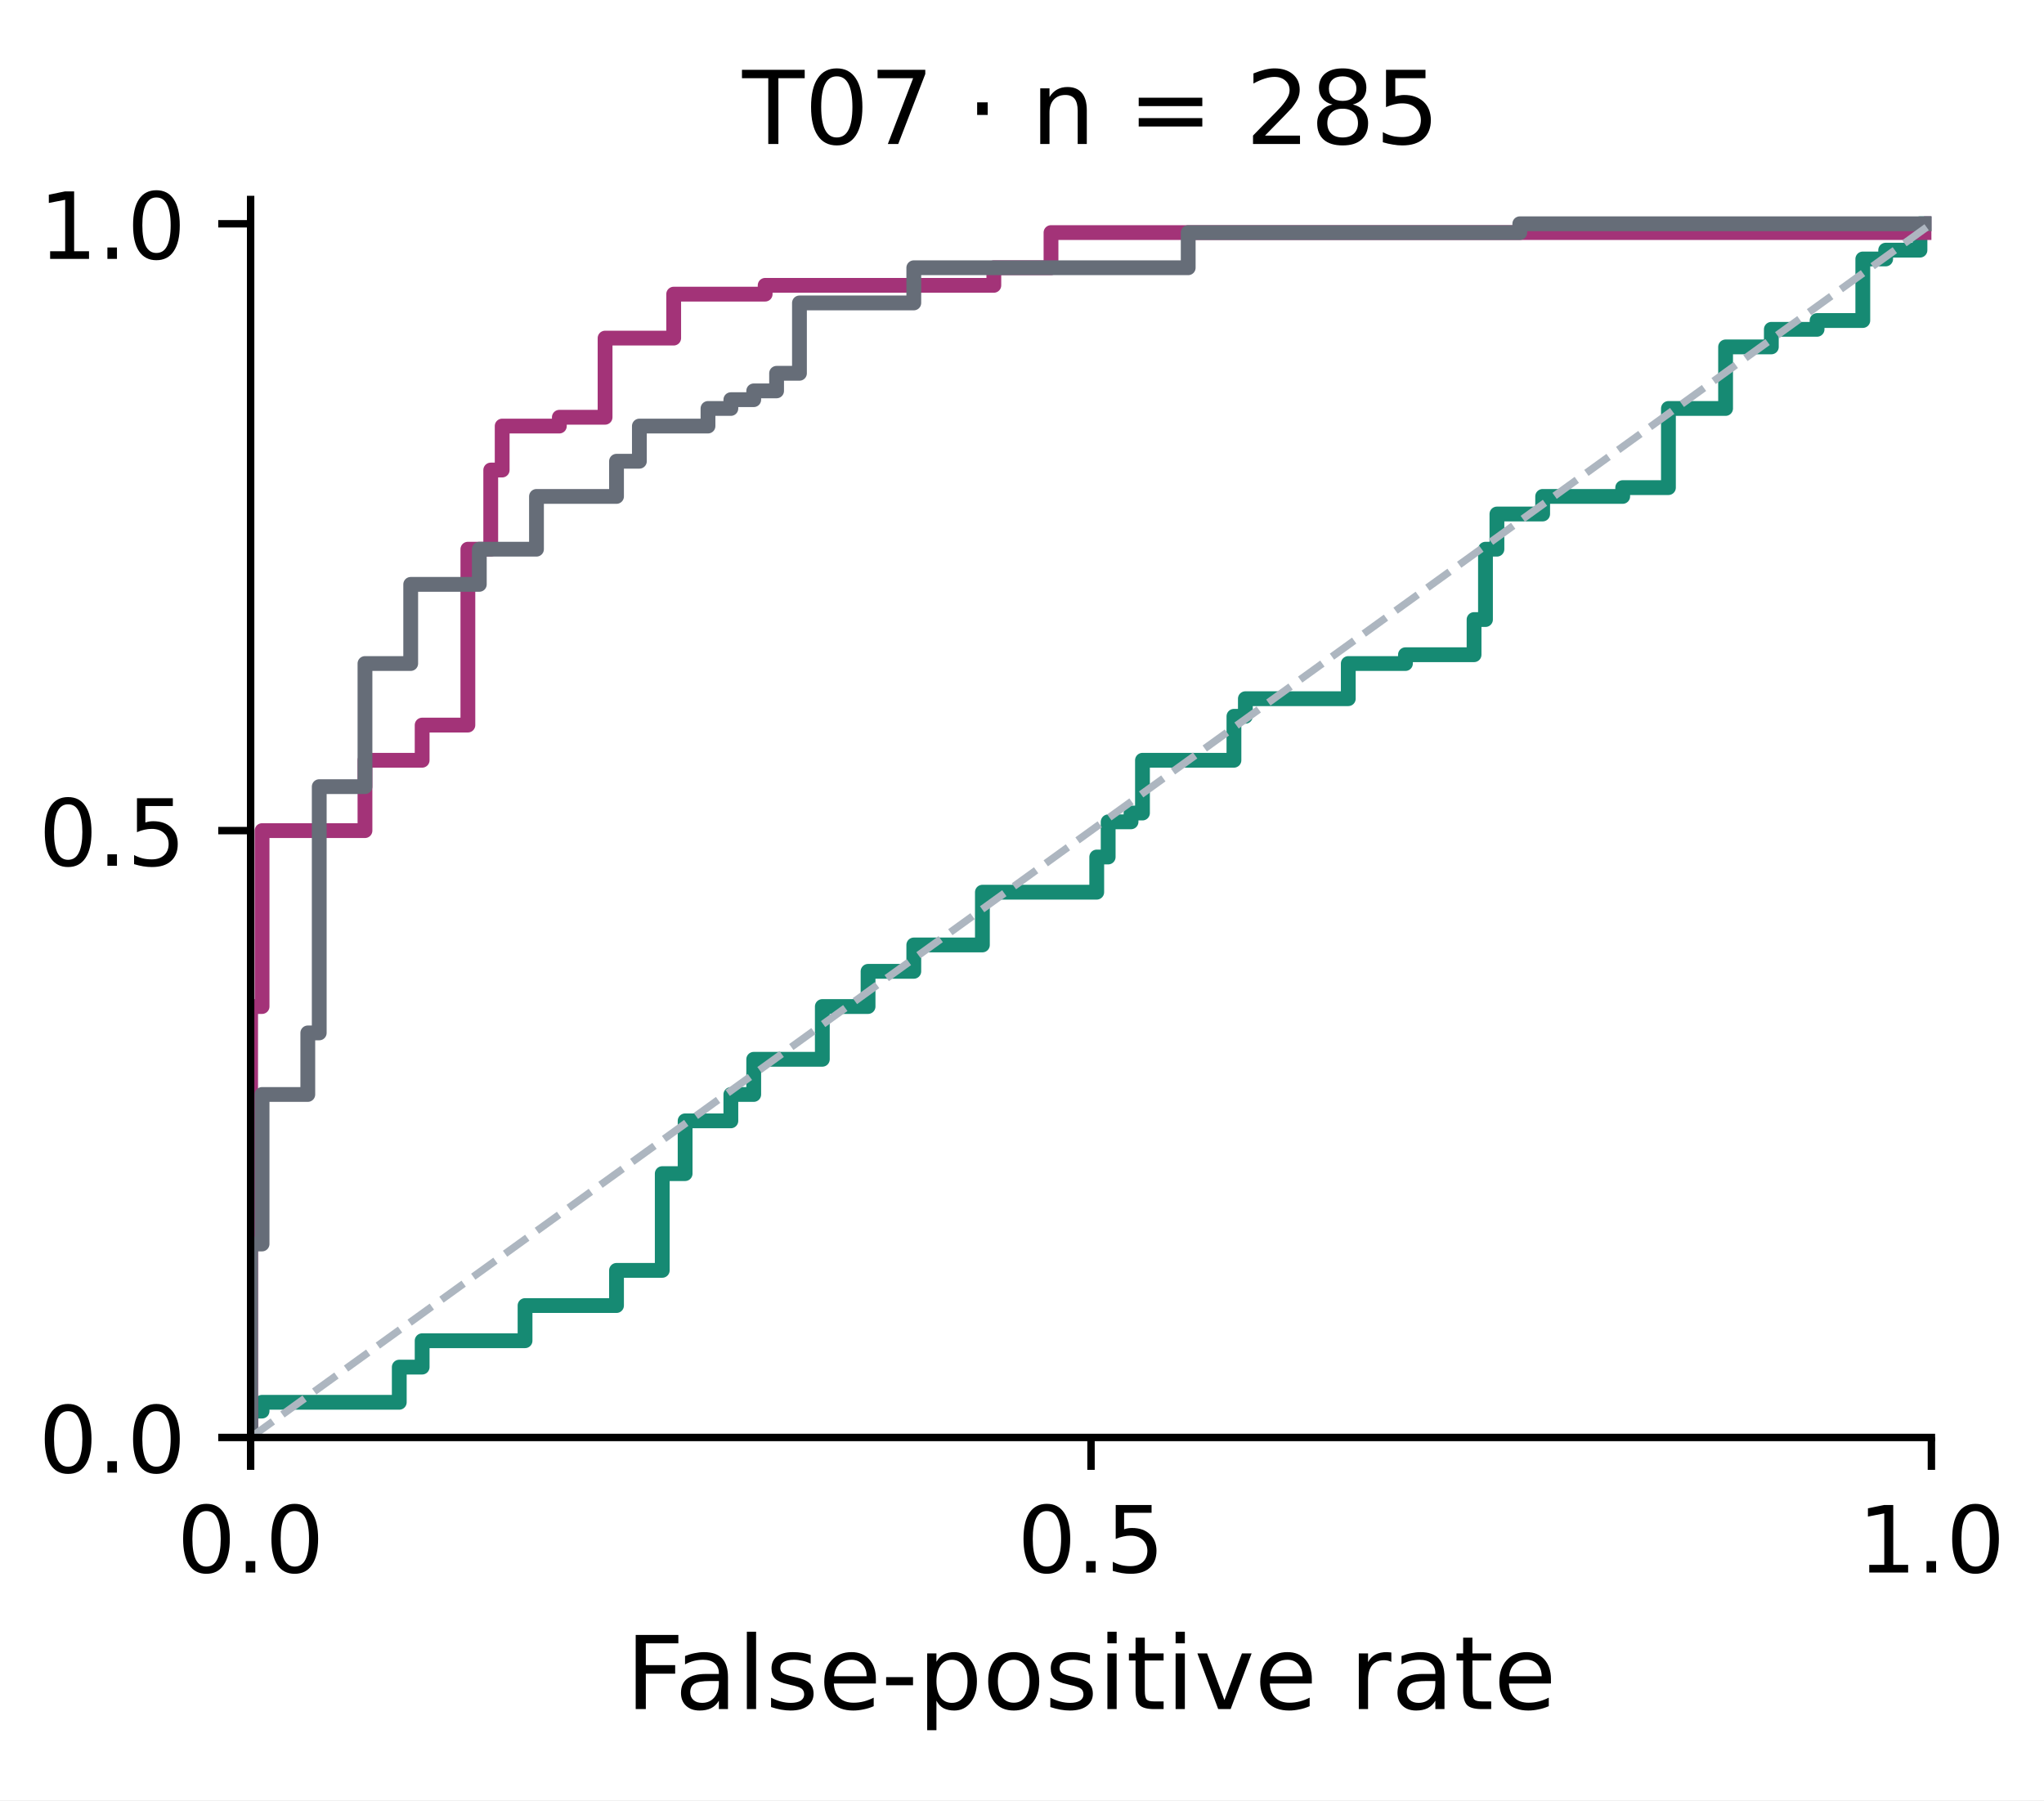
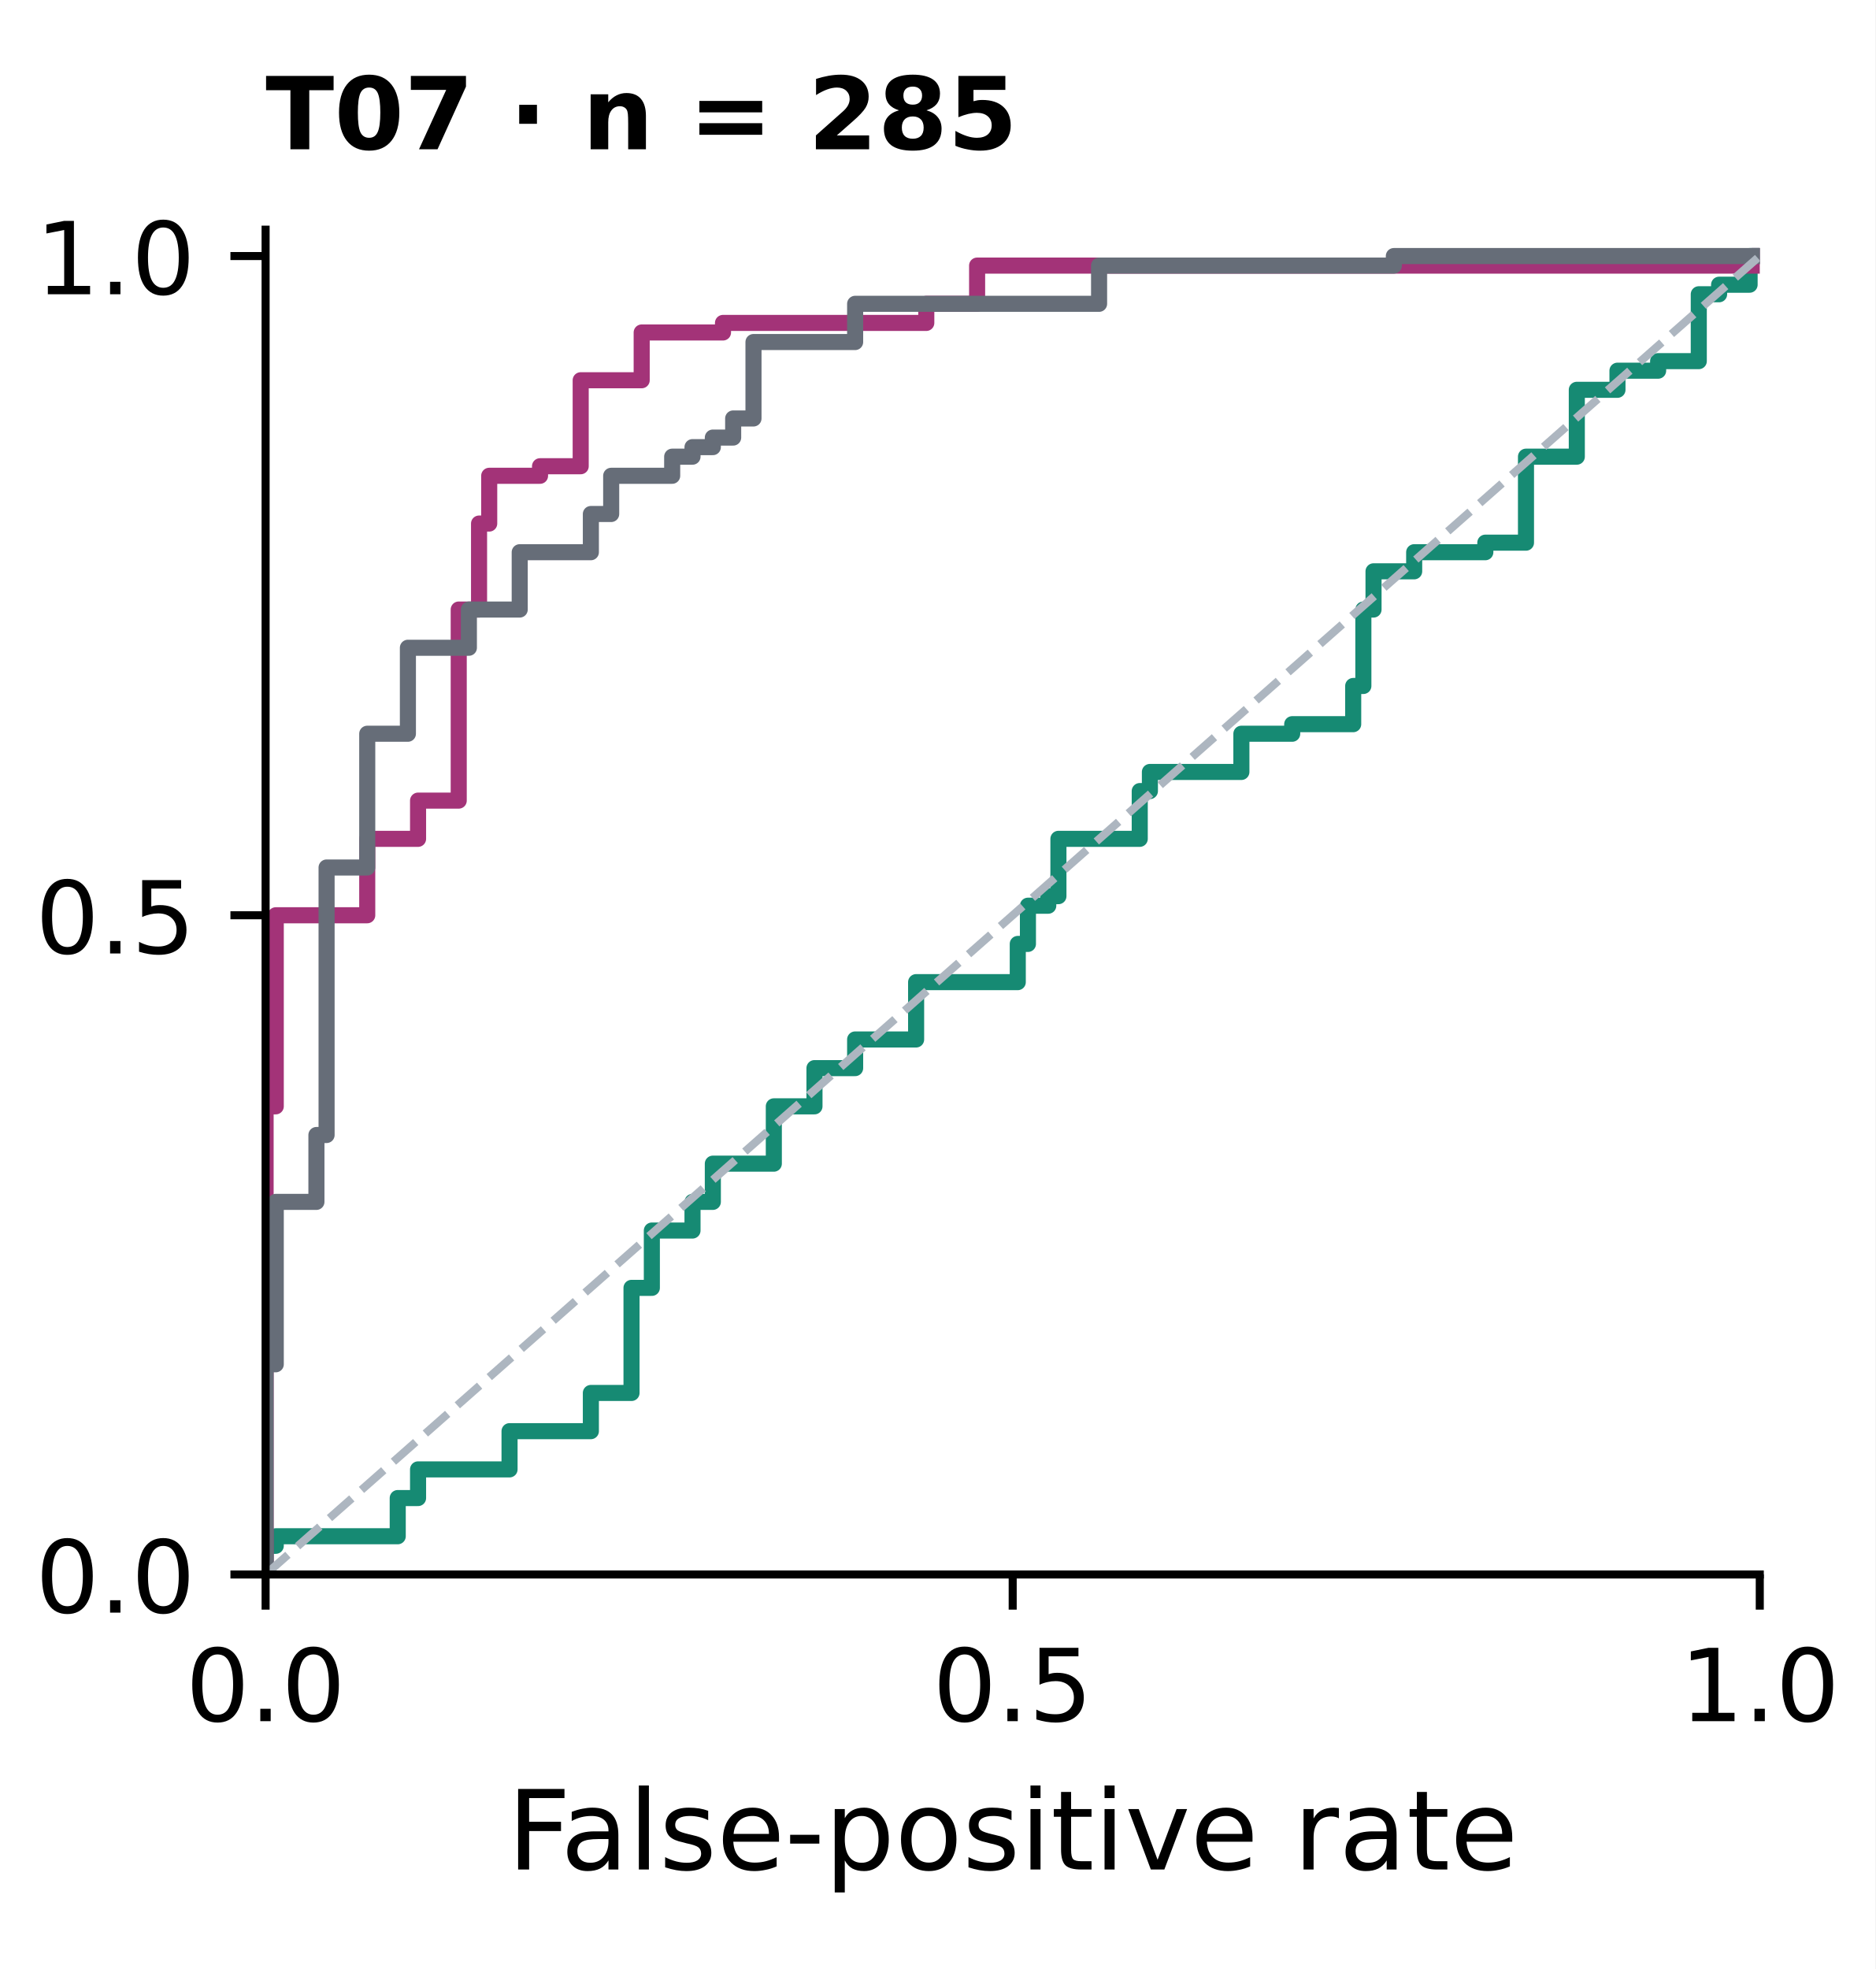
- <svg xmlns="http://www.w3.org/2000/svg" xmlns:xlink="http://www.w3.org/1999/xlink" width="220.915pt" height="194.583pt" viewBox="0 0 220.915 194.583" version="1.1">
+ <svg xmlns="http://www.w3.org/2000/svg" xmlns:xlink="http://www.w3.org/1999/xlink" width="186.618pt" height="195.922pt" viewBox="0 0 186.618 195.922" version="1.1">
  <defs>
    <style type="text/css">*{stroke-linejoin: round; stroke-linecap: butt}</style>
  </defs>
  <g id="figure_1">
    <g id="patch_1">
-       <path d="M -0 194.583  L 220.915 194.583  L 220.915 0  L -0 0  z " style="fill: #ffffff" />
+       <path d="M 0 195.922  L 186.618 195.922  L 186.618 0  L 0 0  z " style="fill: #ffffff" />
    </g>
    <g id="axes_1">
      <g id="patch_2">
-         <path d="M -205.434 155.376  L -23.776 155.376  L -23.776 21.564  L -205.434 21.564  z " style="fill: #ffffff" />
+         <path d="M -206.093 156.666  L -57.413 156.666  L -57.413 22.854  L -206.093 22.854  z " style="fill: #ffffff" />
      </g>
      <g id="matplotlib.axis_1">
        <g id="xtick_1">
          <g id="line2d_1">
            <defs>
-               <path id="me25b95859f" d="M 0 0  L 0 3.5  " style="stroke: #000000; stroke-width: 0.8" />
+               <path id="m2d292a5eba" d="M 0 0  L 0 3.5  " style="stroke: #000000; stroke-width: 0.8" />
            </defs>
            <g />
          </g>
          <g id="text_1">
-             <text style="font-size: 10px; font-family: 'DejaVu Sans'; text-anchor: middle" x="-205.434" y="169.974" transform="rotate(-0 -205.4337 169.9739)">0.0</text>
+             <text style="font-size: 10px; font-family: 'DejaVu Sans'; text-anchor: middle" x="-206.093" y="171.264" transform="rotate(-0 -206.0933 171.2637)">0.0</text>
          </g>
        </g>
        <g id="xtick_2">
          <g id="line2d_2">
            <g />
          </g>
          <g id="text_2">
-             <text style="font-size: 10px; font-family: 'DejaVu Sans'; text-anchor: middle" x="-114.605" y="169.974" transform="rotate(-0 -114.6048 169.9739)">0.5</text>
+             <text style="font-size: 10px; font-family: 'DejaVu Sans'; text-anchor: middle" x="-131.753" y="171.264" transform="rotate(-0 -131.7533 171.2637)">0.5</text>
          </g>
        </g>
        <g id="xtick_3">
          <g id="line2d_3">
            <g />
          </g>
          <g id="text_3">
-             <text style="font-size: 10px; font-family: 'DejaVu Sans'; text-anchor: middle" x="-23.776" y="169.974" transform="rotate(-0 -23.77585 169.9739)">1.0</text>
+             <text style="font-size: 10px; font-family: 'DejaVu Sans'; text-anchor: middle" x="-57.413" y="171.264" transform="rotate(-0 -57.41331 171.2637)">1.0</text>
          </g>
        </g>
        <g id="text_4">
-           <text style="font-size: 11px; font-family: 'DejaVu Sans'; text-anchor: middle" x="-114.605" y="184.734" transform="rotate(-0 -114.6048 184.7345)">False-positive rate</text>
+           <text style="font-size: 11px; font-family: 'DejaVu Sans'; text-anchor: middle" x="-131.753" y="186.024" transform="rotate(-0 -131.7533 186.0243)">False-positive rate</text>
        </g>
      </g>
      <g id="matplotlib.axis_2">
        <g id="ytick_1">
          <g id="line2d_4">
            <defs>
-               <path id="mb792605a08" d="M 0 0  L -3.5 0  " style="stroke: #000000; stroke-width: 0.8" />
+               <path id="mefebfca94a" d="M 0 0  L -3.5 0  " style="stroke: #000000; stroke-width: 0.8" />
            </defs>
            <g />
          </g>
          <g id="text_5">
-             <text style="font-size: 10px; font-family: 'DejaVu Sans'; text-anchor: end" x="-212.434" y="159.175" transform="rotate(-0 -212.4337 159.175)">0.0</text>
+             <text style="font-size: 10px; font-family: 'DejaVu Sans'; text-anchor: end" x="-213.093" y="160.465" transform="rotate(-0 -213.0933 160.4649)">0.0</text>
          </g>
        </g>
        <g id="ytick_2">
          <g id="line2d_5">
            <g />
          </g>
          <g id="text_6">
-             <text style="font-size: 10px; font-family: 'DejaVu Sans'; text-anchor: end" x="-212.434" y="93.581" transform="rotate(-0 -212.4337 93.58091)">0.5</text>
+             <text style="font-size: 10px; font-family: 'DejaVu Sans'; text-anchor: end" x="-213.093" y="94.871" transform="rotate(-0 -213.0933 94.87075)">0.5</text>
          </g>
        </g>
        <g id="ytick_3">
          <g id="line2d_6">
            <g />
          </g>
          <g id="text_7">
-             <text style="font-size: 10px; font-family: 'DejaVu Sans'; text-anchor: end" x="-212.434" y="27.987" transform="rotate(-0 -212.4337 27.98679)">1.0</text>
+             <text style="font-size: 10px; font-family: 'DejaVu Sans'; text-anchor: end" x="-213.093" y="29.277" transform="rotate(-0 -213.0933 29.27663)">1.0</text>
          </g>
        </g>
        <g id="text_8">
-           <text style="font-size: 11px; font-family: 'DejaVu Sans'; text-anchor: middle" x="-234.979" y="88.47" transform="rotate(-90 -234.9795 88.4702)">True-positive rate</text>
+           <text style="font-size: 11px; font-family: 'DejaVu Sans'; text-anchor: middle" x="-235.639" y="89.76" transform="rotate(-90 -235.639 89.76004)">True-positive rate</text>
        </g>
      </g>
      <g id="line2d_7">
-         <path d="M 0 0  " clip-path="url(#p034cc4df87)" style="fill: none; stroke: #168a73; stroke-width: 1.6; stroke-linecap: square" />
+         <path d="M 0 0  " clip-path="url(#p1ff63d7602)" style="fill: none; stroke: #168a73; stroke-width: 1.6; stroke-linecap: square" />
      </g>
      <g id="line2d_8">
-         <path d="M 0 0  " clip-path="url(#p034cc4df87)" style="fill: none; stroke: #a33378; stroke-width: 1.6; stroke-linecap: square" />
+         <path d="M 0 0  " clip-path="url(#p1ff63d7602)" style="fill: none; stroke: #a33378; stroke-width: 1.6; stroke-linecap: square" />
      </g>
      <g id="line2d_9">
-         <path d="M 0 0  " clip-path="url(#p034cc4df87)" style="fill: none; stroke: #666d78; stroke-width: 1.6; stroke-linecap: square" />
+         <path d="M 0 0  " clip-path="url(#p1ff63d7602)" style="fill: none; stroke: #666d78; stroke-width: 1.6; stroke-linecap: square" />
      </g>
      <g id="line2d_10">
-         <path clip-path="url(#p034cc4df87)" style="fill: none; stroke-dasharray: 2.96,1.28; stroke-dashoffset: 0; stroke: #adb6c0; stroke-width: 0.8" />
+         <path clip-path="url(#p1ff63d7602)" style="fill: none; stroke-dasharray: 2.96,1.28; stroke-dashoffset: 0; stroke: #adb6c0; stroke-width: 0.8" />
      </g>
      <g id="patch_3">
        <path style="fill: none; stroke: #000000; stroke-width: 0.8; stroke-linejoin: miter; stroke-linecap: square" />
      </g>
      <g id="patch_4">
        <path style="fill: none; stroke: #000000; stroke-width: 0.8; stroke-linejoin: miter; stroke-linecap: square" />
      </g>
      <g id="text_9">
-         <text style="font-size: 11px; font-family: 'DejaVu Sans'; text-anchor: middle" x="-114.605" y="15.564" transform="rotate(-0 -114.6048 15.5642)">T11 · n = 705</text>
+         <text style="font-weight: 700; font-size: 10px; font-family: 'DejaVu Sans'; text-anchor: start" x="-206.093" y="14.854" transform="rotate(-0 -206.0933 14.85404)">T11 · n = 705</text>
      </g>
    </g>
    <g id="axes_2">
      <g id="patch_5">
-         <path d="M 27.088 155.376  L 208.746 155.376  L 208.746 21.564  L 27.088 21.564  z " style="fill: #ffffff" />
+         <path d="M 26.429 156.666  L 175.109 156.666  L 175.109 22.854  L 26.429 22.854  z " style="fill: #ffffff" />
      </g>
      <g id="matplotlib.axis_3">
        <g id="xtick_4">
          <g id="line2d_11">
            <g>
-               <use xlink:href="#me25b95859f" x="27.088" y="155.376" style="stroke: #000000; stroke-width: 0.8" />
+               <use xlink:href="#m2d292a5eba" x="26.429" y="156.666" style="stroke: #000000; stroke-width: 0.8" />
            </g>
          </g>
          <g id="text_10">
-             <text style="font-size: 10px; font-family: 'DejaVu Sans'; text-anchor: middle" x="27.088" y="169.974" transform="rotate(-0 27.08836 169.9739)">0.0</text>
+             <text style="font-size: 10px; font-family: 'DejaVu Sans'; text-anchor: middle" x="26.429" y="171.264" transform="rotate(-0 26.4288 171.2637)">0.0</text>
          </g>
        </g>
        <g id="xtick_5">
          <g id="line2d_12">
            <g>
-               <use xlink:href="#me25b95859f" x="117.917" y="155.376" style="stroke: #000000; stroke-width: 0.8" />
+               <use xlink:href="#m2d292a5eba" x="100.769" y="156.666" style="stroke: #000000; stroke-width: 0.8" />
            </g>
          </g>
          <g id="text_11">
-             <text style="font-size: 10px; font-family: 'DejaVu Sans'; text-anchor: middle" x="117.917" y="169.974" transform="rotate(-0 117.9173 169.9739)">0.5</text>
+             <text style="font-size: 10px; font-family: 'DejaVu Sans'; text-anchor: middle" x="100.769" y="171.264" transform="rotate(-0 100.7688 171.2637)">0.5</text>
          </g>
        </g>
        <g id="xtick_6">
          <g id="line2d_13">
            <g>
-               <use xlink:href="#me25b95859f" x="208.746" y="155.376" style="stroke: #000000; stroke-width: 0.8" />
+               <use xlink:href="#m2d292a5eba" x="175.109" y="156.666" style="stroke: #000000; stroke-width: 0.8" />
            </g>
          </g>
          <g id="text_12">
-             <text style="font-size: 10px; font-family: 'DejaVu Sans'; text-anchor: middle" x="208.746" y="169.974" transform="rotate(-0 208.7463 169.9739)">1.0</text>
+             <text style="font-size: 10px; font-family: 'DejaVu Sans'; text-anchor: middle" x="175.109" y="171.264" transform="rotate(-0 175.1088 171.2637)">1.0</text>
          </g>
        </g>
        <g id="text_13">
-           <text style="font-size: 11px; font-family: 'DejaVu Sans'; text-anchor: middle" x="117.917" y="184.734" transform="rotate(-0 117.9173 184.7345)">False-positive rate</text>
+           <text style="font-size: 11px; font-family: 'DejaVu Sans'; text-anchor: middle" x="100.769" y="186.024" transform="rotate(-0 100.7688 186.0243)">False-positive rate</text>
        </g>
      </g>
      <g id="matplotlib.axis_4">
        <g id="ytick_4">
          <g id="line2d_14">
            <g>
-               <use xlink:href="#mb792605a08" x="27.088" y="155.376" style="stroke: #000000; stroke-width: 0.8" />
+               <use xlink:href="#mefebfca94a" x="26.429" y="156.666" style="stroke: #000000; stroke-width: 0.8" />
            </g>
          </g>
          <g id="text_14">
-             <text style="font-size: 10px; font-family: 'DejaVu Sans'; text-anchor: end" x="20.088" y="159.175" transform="rotate(-0 20.08836 159.175)">0.0</text>
+             <text style="font-size: 10px; font-family: 'DejaVu Sans'; text-anchor: end" x="19.429" y="160.465" transform="rotate(-0 19.4288 160.4649)">0.0</text>
          </g>
        </g>
        <g id="ytick_5">
          <g id="line2d_15">
            <g>
-               <use xlink:href="#mb792605a08" x="27.088" y="89.782" style="stroke: #000000; stroke-width: 0.8" />
+               <use xlink:href="#mefebfca94a" x="26.429" y="91.072" style="stroke: #000000; stroke-width: 0.8" />
            </g>
          </g>
          <g id="text_15">
-             <text style="font-size: 10px; font-family: 'DejaVu Sans'; text-anchor: end" x="20.088" y="93.581" transform="rotate(-0 20.08836 93.58091)">0.5</text>
+             <text style="font-size: 10px; font-family: 'DejaVu Sans'; text-anchor: end" x="19.429" y="94.871" transform="rotate(-0 19.4288 94.87075)">0.5</text>
          </g>
        </g>
        <g id="ytick_6">
          <g id="line2d_16">
            <g>
-               <use xlink:href="#mb792605a08" x="27.088" y="24.188" style="stroke: #000000; stroke-width: 0.8" />
+               <use xlink:href="#mefebfca94a" x="26.429" y="25.478" style="stroke: #000000; stroke-width: 0.8" />
            </g>
          </g>
          <g id="text_16">
-             <text style="font-size: 10px; font-family: 'DejaVu Sans'; text-anchor: end" x="20.088" y="27.987" transform="rotate(-0 20.08836 27.98679)">1.0</text>
+             <text style="font-size: 10px; font-family: 'DejaVu Sans'; text-anchor: end" x="19.429" y="29.277" transform="rotate(-0 19.4288 29.27663)">1.0</text>
          </g>
        </g>
      </g>
      <g id="line2d_17">
-         <path d="M 27.088 155.376  L 27.088 152.524  L 28.324 152.524  L 28.324 151.574  L 33.267 151.574  L 35.739 151.574  L 41.918 151.574  L 43.153 151.574  L 43.153 150.623  L 43.153 148.722  L 43.153 147.771  L 45.625 147.771  L 45.625 144.919  L 50.568 144.919  L 56.747 144.919  L 56.747 141.117  L 57.983 141.117  L 60.454 141.117  L 64.161 141.117  L 66.633 141.117  L 66.633 137.314  L 71.576 137.314  L 71.576 129.709  L 71.576 128.758  L 71.576 126.857  L 74.048 126.857  L 74.048 121.153  L 78.991 121.153  L 78.991 118.301  L 81.462 118.301  L 81.462 114.499  L 86.405 114.499  L 88.877 114.499  L 88.877 112.597  L 88.877 108.795  L 92.584 108.795  L 93.82 108.795  L 93.82 104.992  L 98.763 104.992  L 98.763 104.042  L 98.763 102.14  L 104.942 102.14  L 106.178 102.14  L 106.178 96.437  L 108.649 96.437  L 118.535 96.437  L 118.535 92.634  L 119.771 92.634  L 119.771 88.831  L 122.242 88.831  L 122.242 87.881  L 123.478 87.881  L 123.478 86.93  L 123.478 83.128  L 123.478 82.177  L 133.364 82.177  L 133.364 78.374  L 133.364 77.424  L 134.6 77.424  L 134.6 75.522  L 142.015 75.522  L 145.722 75.522  L 145.722 71.72  L 150.665 71.72  L 151.901 71.72  L 151.901 70.769  L 154.372 70.769  L 159.316 70.769  L 159.316 66.967  L 160.551 66.967  L 160.551 66.016  L 160.551 63.164  L 160.551 59.362  L 161.787 59.362  L 161.787 55.559  L 166.73 55.559  L 166.73 53.658  L 167.966 53.658  L 172.909 53.658  L 175.381 53.658  L 175.381 52.707  L 180.324 52.707  L 180.324 51.757  L 180.324 44.151  L 182.795 44.151  L 186.502 44.151  L 186.502 42.25  L 186.502 40.349  L 186.502 37.497  L 187.738 37.497  L 191.446 37.497  L 191.446 35.596  L 196.389 35.596  L 196.389 34.645  L 201.332 34.645  L 201.332 30.842  L 201.332 27.991  L 203.803 27.991  L 203.803 27.04  L 206.275 27.04  L 207.51 27.04  L 207.51 26.089  L 207.51 24.188  L 208.746 24.188  " clip-path="url(#p614d82eae7)" style="fill: none; stroke: #168a73; stroke-width: 1.6; stroke-linecap: square" />
+         <path d="M 26.429 156.666  L 26.429 153.814  L 27.44 153.814  L 27.44 152.863  L 31.486 152.863  L 33.509 152.863  L 38.566 152.863  L 39.577 152.863  L 39.577 151.913  L 39.577 150.012  L 39.577 149.061  L 41.6 149.061  L 41.6 146.209  L 45.646 146.209  L 50.703 146.209  L 50.703 142.406  L 51.715 142.406  L 53.737 142.406  L 56.772 142.406  L 58.795 142.406  L 58.795 138.604  L 62.84 138.604  L 62.84 130.999  L 62.84 130.048  L 62.84 128.147  L 64.863 128.147  L 64.863 122.443  L 68.909 122.443  L 68.909 119.591  L 70.932 119.591  L 70.932 115.789  L 74.977 115.789  L 77 115.789  L 77 113.887  L 77 110.085  L 80.035 110.085  L 81.046 110.085  L 81.046 106.282  L 85.092 106.282  L 85.092 105.332  L 85.092 103.43  L 90.149 103.43  L 91.16 103.43  L 91.16 97.726  L 93.183 97.726  L 101.275 97.726  L 101.275 93.924  L 102.286 93.924  L 102.286 90.121  L 104.309 90.121  L 104.309 89.171  L 105.32 89.171  L 105.32 88.22  L 105.32 84.417  L 105.32 83.467  L 113.412 83.467  L 113.412 79.664  L 113.412 78.714  L 114.423 78.714  L 114.423 76.812  L 120.492 76.812  L 123.526 76.812  L 123.526 73.01  L 127.572 73.01  L 128.583 73.01  L 128.583 72.059  L 130.606 72.059  L 134.652 72.059  L 134.652 68.257  L 135.663 68.257  L 135.663 67.306  L 135.663 64.454  L 135.663 60.651  L 136.675 60.651  L 136.675 56.849  L 140.72 56.849  L 140.72 54.948  L 141.732 54.948  L 145.777 54.948  L 147.8 54.948  L 147.8 53.997  L 151.846 53.997  L 151.846 53.046  L 151.846 45.441  L 153.869 45.441  L 156.903 45.441  L 156.903 43.54  L 156.903 41.639  L 156.903 38.787  L 157.915 38.787  L 160.949 38.787  L 160.949 36.885  L 164.995 36.885  L 164.995 35.935  L 169.04 35.935  L 169.04 32.132  L 169.04 29.28  L 171.063 29.28  L 171.063 28.33  L 173.086 28.33  L 174.097 28.33  L 174.097 27.379  L 174.097 25.478  L 175.109 25.478  " clip-path="url(#p912a54c47e)" style="fill: none; stroke: #168a73; stroke-width: 1.6; stroke-linecap: square" />
      </g>
      <g id="line2d_18">
-         <path d="M 27.088 155.376  L 27.088 152.524  L 27.088 148.722  L 27.088 147.771  L 27.088 143.969  L 27.088 143.018  L 27.088 141.117  L 27.088 138.265  L 27.088 134.462  L 27.088 132.561  L 27.088 128.758  L 27.088 126.857  L 27.088 125.906  L 27.088 123.054  L 27.088 119.252  L 27.088 111.647  L 27.088 110.696  L 27.088 108.795  L 28.324 108.795  L 28.324 106.894  L 28.324 104.042  L 28.324 102.14  L 28.324 101.19  L 28.324 95.486  L 28.324 94.535  L 28.324 92.634  L 28.324 89.782  L 34.503 89.782  L 39.446 89.782  L 39.446 87.881  L 39.446 82.177  L 45.625 82.177  L 45.625 78.374  L 50.568 78.374  L 50.568 74.572  L 50.568 73.621  L 50.568 69.819  L 50.568 66.967  L 50.568 59.362  L 53.039 59.362  L 53.039 55.559  L 53.039 52.707  L 53.039 50.806  L 54.275 50.806  L 54.275 49.855  L 54.275 46.053  L 55.511 46.053  L 60.454 46.053  L 60.454 45.102  L 65.397 45.102  L 65.397 44.151  L 65.397 36.546  L 72.812 36.546  L 72.812 32.744  L 72.812 31.793  L 76.519 31.793  L 77.755 31.793  L 82.698 31.793  L 82.698 30.842  L 85.169 30.842  L 90.113 30.842  L 92.584 30.842  L 95.056 30.842  L 99.999 30.842  L 101.234 30.842  L 106.178 30.842  L 107.413 30.842  L 107.413 28.941  L 108.649 28.941  L 113.592 28.941  L 113.592 25.139  L 118.535 25.139  L 121.007 25.139  L 125.95 25.139  L 130.893 25.139  L 134.6 25.139  L 137.072 25.139  L 138.307 25.139  L 143.251 25.139  L 144.486 25.139  L 146.958 25.139  L 151.901 25.139  L 154.372 25.139  L 159.316 25.139  L 160.551 25.139  L 164.259 25.139  L 166.73 25.139  L 174.145 25.139  L 179.088 25.139  L 182.795 25.139  L 190.21 25.139  L 192.681 25.139  L 198.86 25.139  L 208.746 25.139  L 208.746 24.188  " clip-path="url(#p614d82eae7)" style="fill: none; stroke: #a33378; stroke-width: 1.6; stroke-linecap: square" />
+         <path d="M 26.429 156.666  L 26.429 153.814  L 26.429 150.012  L 26.429 149.061  L 26.429 145.258  L 26.429 144.308  L 26.429 142.406  L 26.429 139.555  L 26.429 135.752  L 26.429 133.851  L 26.429 130.048  L 26.429 128.147  L 26.429 127.196  L 26.429 124.344  L 26.429 120.542  L 26.429 112.937  L 26.429 111.986  L 26.429 110.085  L 27.44 110.085  L 27.44 108.183  L 27.44 105.332  L 27.44 103.43  L 27.44 102.48  L 27.44 96.776  L 27.44 95.825  L 27.44 93.924  L 27.44 91.072  L 32.497 91.072  L 36.543 91.072  L 36.543 89.171  L 36.543 83.467  L 41.6 83.467  L 41.6 79.664  L 45.646 79.664  L 45.646 75.862  L 45.646 74.911  L 45.646 71.108  L 45.646 68.257  L 45.646 60.651  L 47.669 60.651  L 47.669 56.849  L 47.669 53.997  L 47.669 52.096  L 48.68 52.096  L 48.68 51.145  L 48.68 47.343  L 49.692 47.343  L 53.737 47.343  L 53.737 46.392  L 57.783 46.392  L 57.783 45.441  L 57.783 37.836  L 63.852 37.836  L 63.852 34.034  L 63.852 33.083  L 66.886 33.083  L 67.897 33.083  L 71.943 33.083  L 71.943 32.132  L 73.966 32.132  L 78.012 32.132  L 80.035 32.132  L 82.057 32.132  L 86.103 32.132  L 87.115 32.132  L 91.16 32.132  L 92.172 32.132  L 92.172 30.231  L 93.183 30.231  L 97.229 30.231  L 97.229 26.428  L 101.275 26.428  L 103.297 26.428  L 107.343 26.428  L 111.389 26.428  L 114.423 26.428  L 116.446 26.428  L 117.457 26.428  L 121.503 26.428  L 122.515 26.428  L 124.537 26.428  L 128.583 26.428  L 130.606 26.428  L 134.652 26.428  L 135.663 26.428  L 138.697 26.428  L 140.72 26.428  L 146.789 26.428  L 150.835 26.428  L 153.869 26.428  L 159.937 26.428  L 161.96 26.428  L 167.017 26.428  L 175.109 26.428  L 175.109 25.478  " clip-path="url(#p912a54c47e)" style="fill: none; stroke: #a33378; stroke-width: 1.6; stroke-linecap: square" />
      </g>
      <g id="line2d_19">
-         <path d="M 27.088 155.376  L 27.088 152.524  L 27.088 144.919  L 27.088 142.067  L 27.088 140.166  L 27.088 136.363  L 27.088 134.462  L 28.324 134.462  L 28.324 133.511  L 28.324 127.808  L 28.324 125.906  L 28.324 122.104  L 28.324 119.252  L 28.324 118.301  L 33.267 118.301  L 33.267 114.499  L 33.267 111.647  L 34.503 111.647  L 34.503 107.844  L 34.503 106.894  L 34.503 104.992  L 34.503 102.14  L 34.503 98.338  L 34.503 94.535  L 34.503 88.831  L 34.503 85.029  L 39.446 85.029  L 39.446 84.078  L 39.446 80.276  L 39.446 74.572  L 39.446 72.671  L 39.446 71.72  L 44.389 71.72  L 44.389 67.917  L 44.389 66.967  L 44.389 63.164  L 46.861 63.164  L 51.804 63.164  L 51.804 59.362  L 57.983 59.362  L 57.983 57.46  L 57.983 53.658  L 60.454 53.658  L 65.397 53.658  L 66.633 53.658  L 66.633 49.855  L 69.104 49.855  L 69.104 46.053  L 74.048 46.053  L 76.519 46.053  L 76.519 44.151  L 78.991 44.151  L 78.991 43.201  L 81.462 43.201  L 81.462 42.25  L 83.934 42.25  L 83.934 40.349  L 86.405 40.349  L 86.405 38.448  L 86.405 34.645  L 86.405 32.744  L 91.348 32.744  L 92.584 32.744  L 97.527 32.744  L 98.763 32.744  L 98.763 28.941  L 103.706 28.941  L 109.885 28.941  L 112.356 28.941  L 122.242 28.941  L 124.714 28.941  L 128.421 28.941  L 128.421 25.139  L 132.129 25.139  L 137.072 25.139  L 140.779 25.139  L 145.722 25.139  L 149.429 25.139  L 151.901 25.139  L 155.608 25.139  L 163.023 25.139  L 164.259 25.139  L 164.259 24.188  L 165.494 24.188  L 167.966 24.188  L 169.202 24.188  L 171.673 24.188  L 172.909 24.188  L 182.795 24.188  L 184.031 24.188  L 188.974 24.188  L 195.153 24.188  L 200.096 24.188  L 201.332 24.188  L 203.803 24.188  L 207.51 24.188  L 208.746 24.188  " clip-path="url(#p614d82eae7)" style="fill: none; stroke: #666d78; stroke-width: 1.6; stroke-linecap: square" />
+         <path d="M 26.429 156.666  L 26.429 153.814  L 26.429 146.209  L 26.429 143.357  L 26.429 141.456  L 26.429 137.653  L 26.429 135.752  L 27.44 135.752  L 27.44 134.801  L 27.44 129.097  L 27.44 127.196  L 27.44 123.394  L 27.44 120.542  L 27.44 119.591  L 31.486 119.591  L 31.486 115.789  L 31.486 112.937  L 32.497 112.937  L 32.497 109.134  L 32.497 108.183  L 32.497 106.282  L 32.497 103.43  L 32.497 99.628  L 32.497 95.825  L 32.497 90.121  L 32.497 86.319  L 36.543 86.319  L 36.543 85.368  L 36.543 81.566  L 36.543 75.862  L 36.543 73.96  L 36.543 73.01  L 40.589 73.01  L 40.589 69.207  L 40.589 68.257  L 40.589 64.454  L 42.612 64.454  L 46.657 64.454  L 46.657 60.651  L 51.715 60.651  L 51.715 58.75  L 51.715 54.948  L 53.737 54.948  L 57.783 54.948  L 58.795 54.948  L 58.795 51.145  L 60.817 51.145  L 60.817 47.343  L 64.863 47.343  L 66.886 47.343  L 66.886 45.441  L 68.909 45.441  L 68.909 44.491  L 70.932 44.491  L 70.932 43.54  L 72.955 43.54  L 72.955 41.639  L 74.977 41.639  L 74.977 39.737  L 74.977 35.935  L 74.977 34.034  L 79.023 34.034  L 80.035 34.034  L 84.08 34.034  L 85.092 34.034  L 85.092 30.231  L 89.137 30.231  L 94.195 30.231  L 96.217 30.231  L 104.309 30.231  L 106.332 30.231  L 109.366 30.231  L 109.366 26.428  L 112.4 26.428  L 116.446 26.428  L 119.48 26.428  L 123.526 26.428  L 126.56 26.428  L 128.583 26.428  L 131.617 26.428  L 137.686 26.428  L 138.697 26.428  L 138.697 25.478  L 139.709 25.478  L 141.732 25.478  L 142.743 25.478  L 144.766 25.478  L 145.777 25.478  L 153.869 25.478  L 154.88 25.478  L 158.926 25.478  L 163.983 25.478  L 168.029 25.478  L 169.04 25.478  L 171.063 25.478  L 174.097 25.478  L 175.109 25.478  " clip-path="url(#p912a54c47e)" style="fill: none; stroke: #666d78; stroke-width: 1.6; stroke-linecap: square" />
      </g>
      <g id="line2d_20">
-         <path d="M 27.088 155.376  L 208.746 24.188  " clip-path="url(#p614d82eae7)" style="fill: none; stroke-dasharray: 2.96,1.28; stroke-dashoffset: 0; stroke: #adb6c0; stroke-width: 0.8" />
+         <path d="M 26.429 156.666  L 175.109 25.478  " clip-path="url(#p912a54c47e)" style="fill: none; stroke-dasharray: 2.96,1.28; stroke-dashoffset: 0; stroke: #adb6c0; stroke-width: 0.8" />
      </g>
      <g id="patch_6">
-         <path d="M 27.088 155.376  L 27.088 21.564  " style="fill: none; stroke: #000000; stroke-width: 0.8; stroke-linejoin: miter; stroke-linecap: square" />
+         <path d="M 26.429 156.666  L 26.429 22.854  " style="fill: none; stroke: #000000; stroke-width: 0.8; stroke-linejoin: miter; stroke-linecap: square" />
      </g>
      <g id="patch_7">
-         <path d="M 27.088 155.376  L 208.746 155.376  " style="fill: none; stroke: #000000; stroke-width: 0.8; stroke-linejoin: miter; stroke-linecap: square" />
+         <path d="M 26.429 156.666  L 175.109 156.666  " style="fill: none; stroke: #000000; stroke-width: 0.8; stroke-linejoin: miter; stroke-linecap: square" />
      </g>
      <g id="text_17">
-         <text style="font-size: 11px; font-family: 'DejaVu Sans'; text-anchor: middle" x="117.917" y="15.564" transform="rotate(-0 117.9173 15.5642)">T07 · n = 285</text>
+         <text style="font-weight: 700; font-size: 10px; font-family: 'DejaVu Sans'; text-anchor: start" x="26.429" y="14.854" transform="rotate(-0 26.4288 14.85404)">T07 · n = 285</text>
      </g>
    </g>
    <g id="legend_1">
      <g id="line2d_21">
        <path style="fill: none; stroke: #168a73; stroke-width: 1.6; stroke-linecap: square" />
      </g>
      <g id="text_18">
-         <text style="font-size: 10px; font-family: 'DejaVu Sans'; text-anchor: start" x="-138.306" y="209.746" transform="rotate(-0 -138.3064 209.7459)">GAF/PCA6</text>
+         <text style="font-size: 10px; font-family: 'DejaVu Sans'; text-anchor: start" x="-155.455" y="211.036" transform="rotate(-0 -155.4549 211.0357)">GAF/PCA6</text>
      </g>
      <g id="line2d_22">
        <path style="fill: none; stroke: #a33378; stroke-width: 1.6; stroke-linecap: square" />
      </g>
      <g id="text_19">
-         <text style="font-size: 10px; font-family: 'DejaVu Sans'; text-anchor: start" x="-54.381" y="209.746" transform="rotate(-0 -54.3814 209.7459)">GAF + polarity</text>
+         <text style="font-size: 10px; font-family: 'DejaVu Sans'; text-anchor: start" x="-71.53" y="211.036" transform="rotate(-0 -71.52991 211.0357)">GAF + polarity</text>
      </g>
      <g id="line2d_23">
        <path style="fill: none; stroke: #666d78; stroke-width: 1.6; stroke-linecap: square" />
      </g>
      <g id="text_20">
-         <text style="font-size: 10px; font-family: 'DejaVu Sans'; text-anchor: start" x="52.797" y="209.746" transform="rotate(-0 52.79672 209.7459)">Scalar controls</text>
+         <text style="font-size: 10px; font-family: 'DejaVu Sans'; text-anchor: start" x="35.648" y="211.036" transform="rotate(-0 35.64822 211.0357)">Scalar controls</text>
      </g>
    </g>
  </g>
  <defs>
-     <clipPath id="p034cc4df87">
-       <rect x="-205.434" y="21.564" width="181.658" height="133.812" />
+     <clipPath id="p1ff63d7602">
+       <rect x="-206.093" y="22.854" width="148.68" height="133.812" />
    </clipPath>
-     <clipPath id="p614d82eae7">
-       <rect x="27.088" y="21.564" width="181.658" height="133.812" />
+     <clipPath id="p912a54c47e">
+       <rect x="26.429" y="22.854" width="148.68" height="133.812" />
    </clipPath>
  </defs>
</svg>
